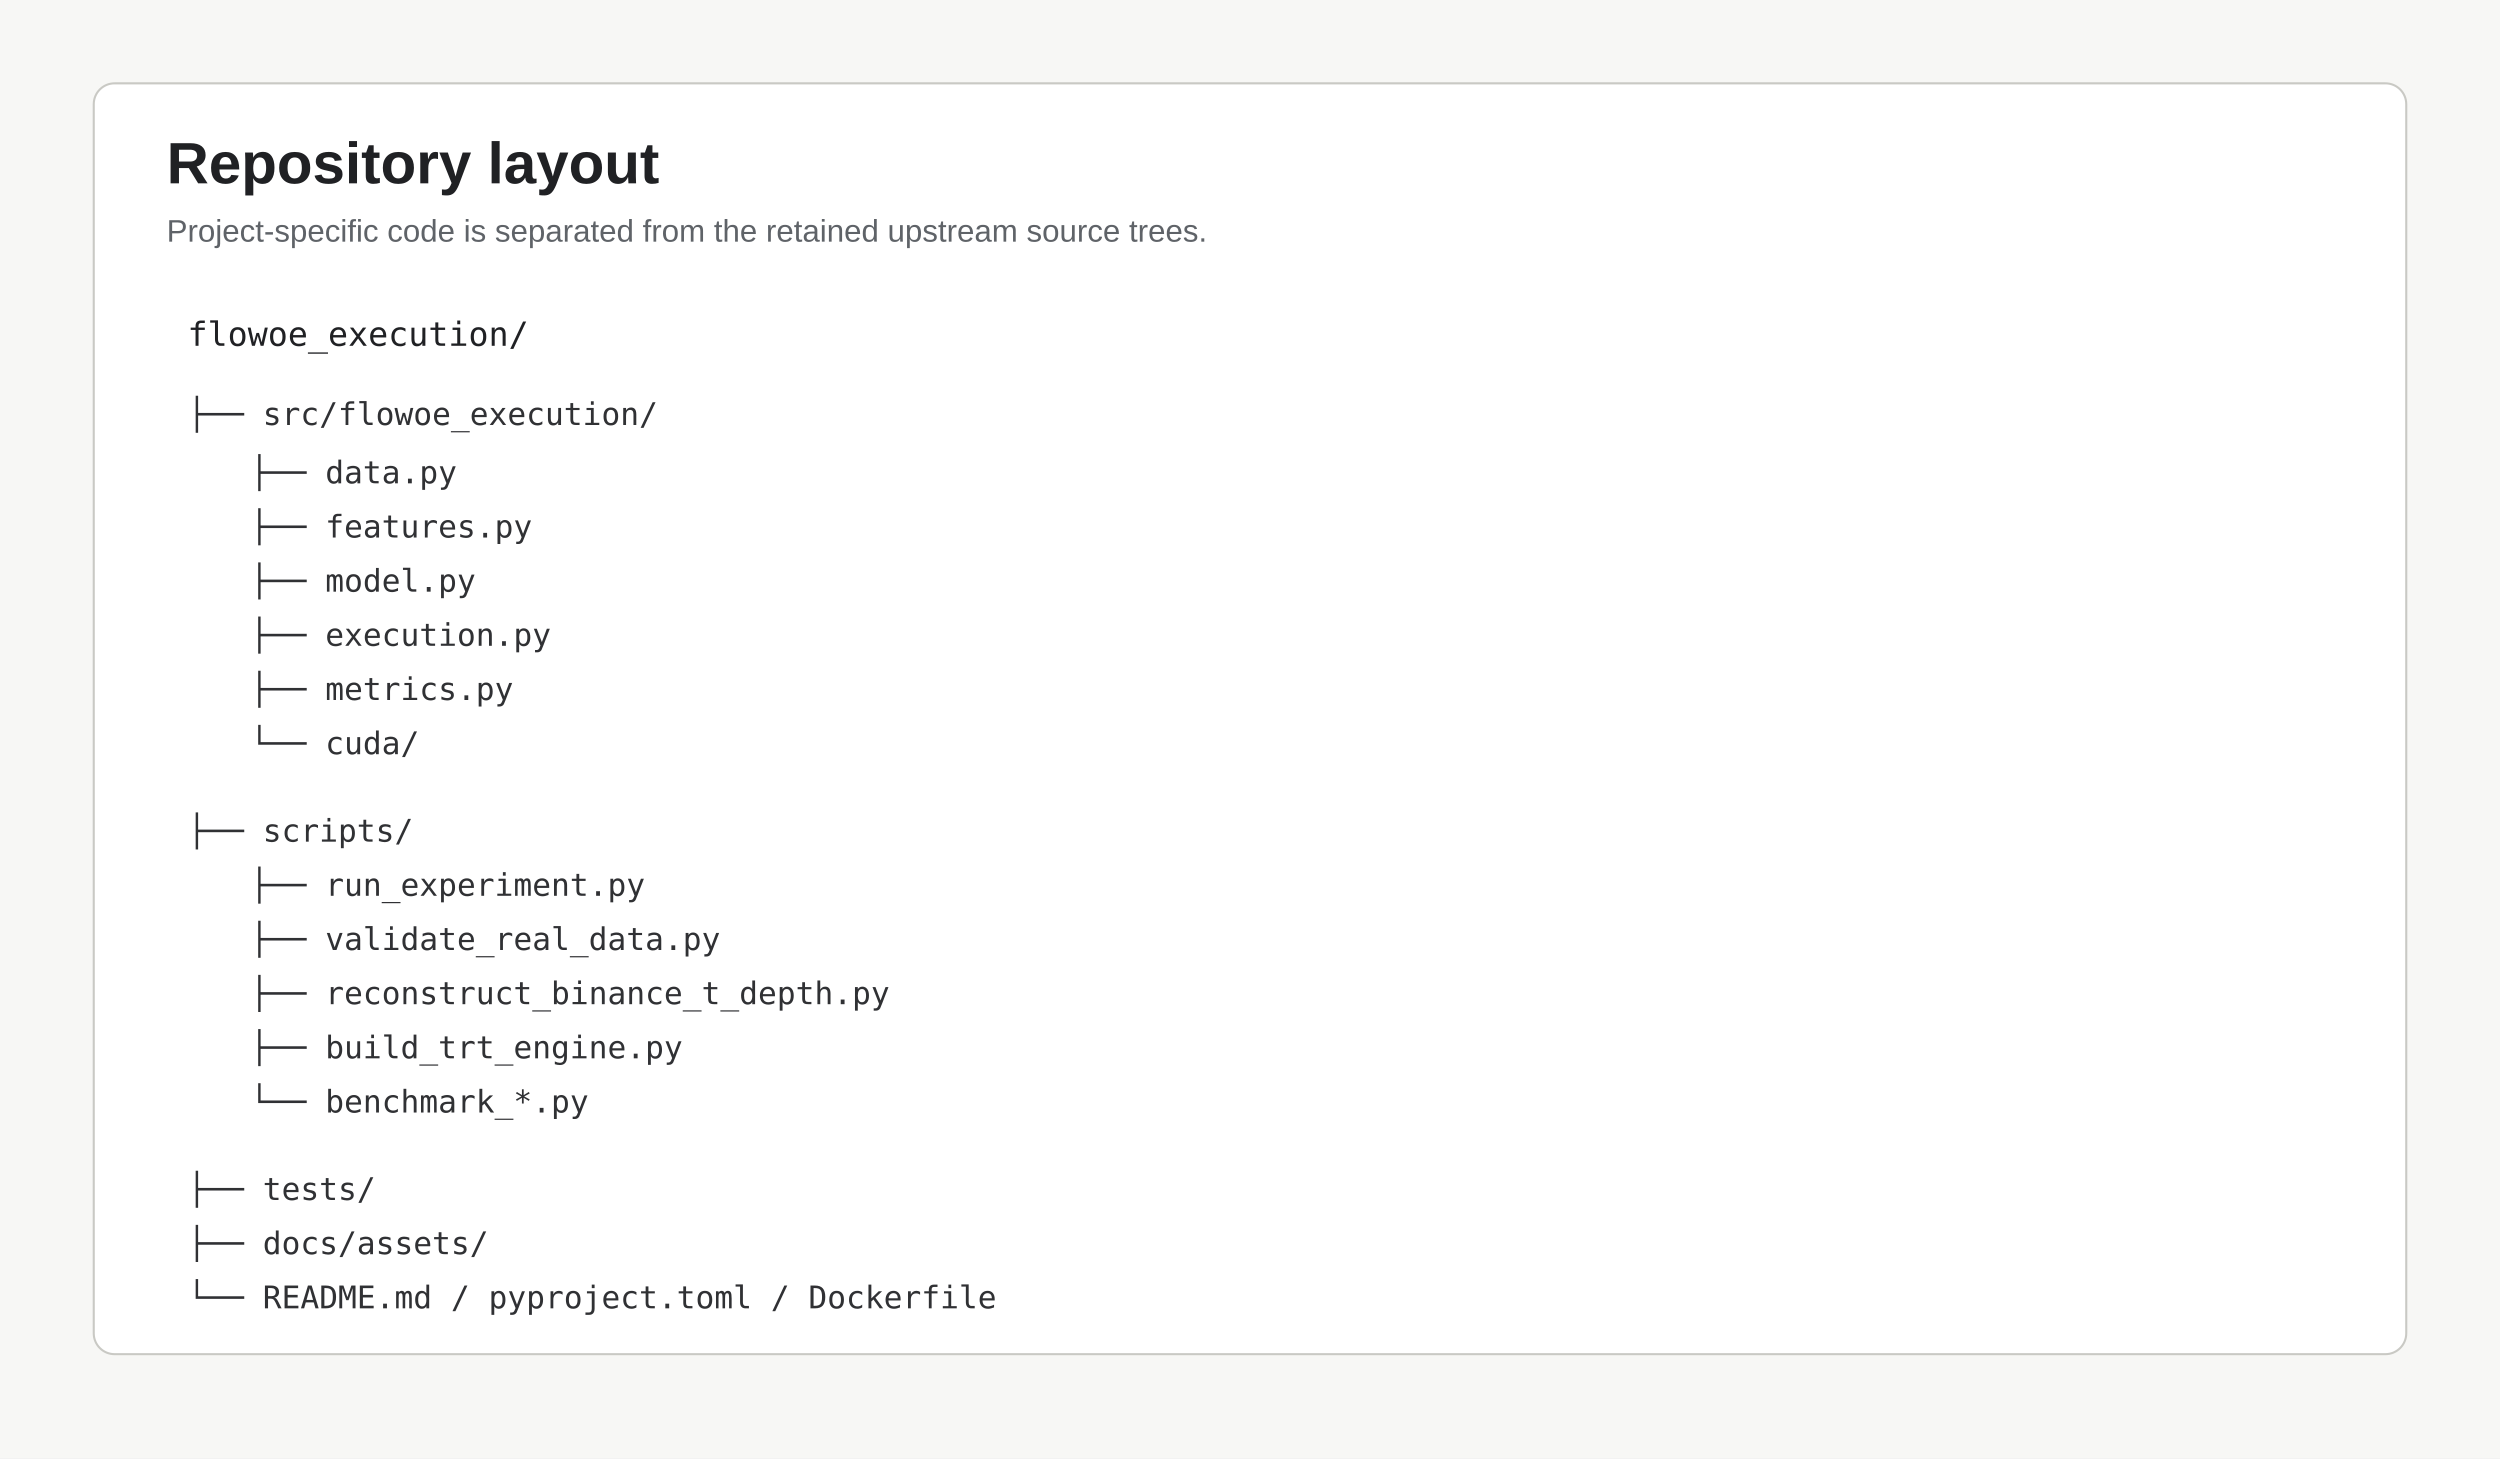
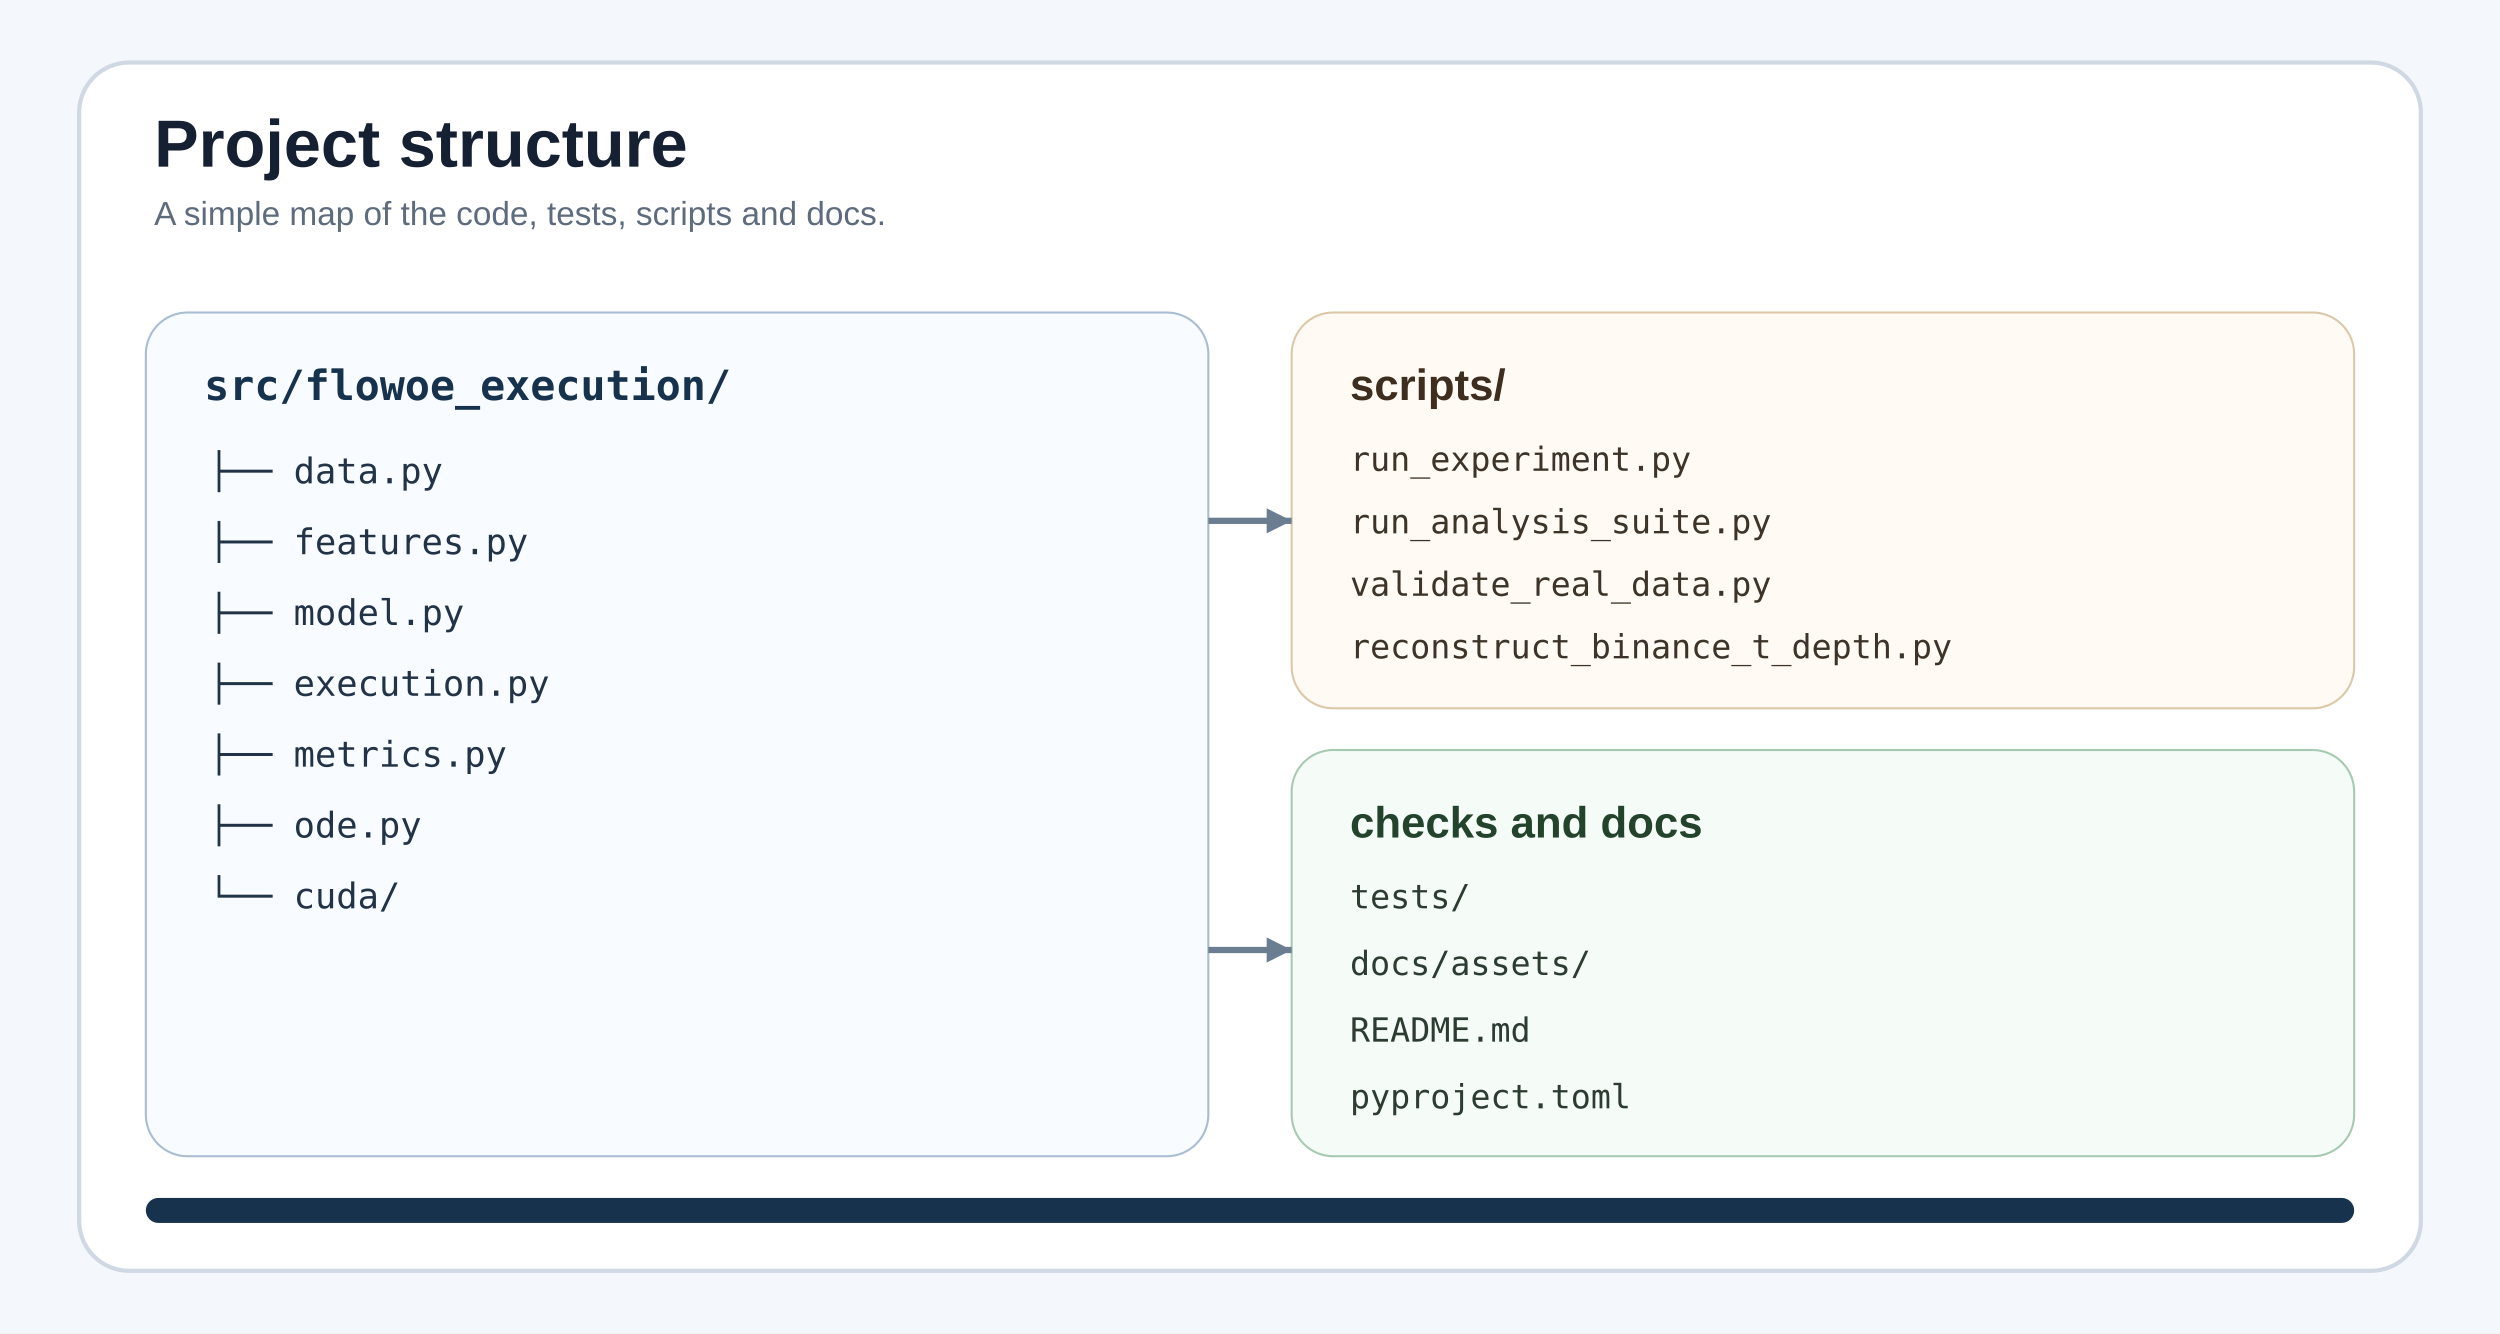
- <svg xmlns="http://www.w3.org/2000/svg" width="1200" height="700" viewBox="0 0 1200 700">
-   <rect width="1200" height="700" fill="#f7f7f5" />
-   <rect x="45" y="40" width="1110" height="610" rx="10" fill="white" stroke="#c9c9c4" />
-   <text x="80" y="88" font-family="Arial,sans-serif" font-size="28" font-weight="700" fill="#202124">Repository layout</text>
-   <text x="80" y="116" font-family="Arial,sans-serif" font-size="15" fill="#5f6368">Project-specific code is separated from the retained upstream source trees.</text>
-   <text x="90" y="166" font-family="monospace" font-size="16" fill="#202124">flowoe_execution/</text>
-   <g font-family="monospace" font-size="15" fill="#303134">
-     <text x="90" y="204">├── src/flowoe_execution/</text>
-     <text x="120" y="232">├── data.py</text>
-     <text x="120" y="258">├── features.py</text>
-     <text x="120" y="284">├── model.py</text>
-     <text x="120" y="310">├── execution.py</text>
-     <text x="120" y="336">├── metrics.py</text>
-     <text x="120" y="362">└── cuda/</text>
-     <text x="90" y="404">├── scripts/</text>
-     <text x="120" y="430">├── run_experiment.py</text>
-     <text x="120" y="456">├── validate_real_data.py</text>
-     <text x="120" y="482">├── reconstruct_binance_t_depth.py</text>
-     <text x="120" y="508">├── build_trt_engine.py</text>
-     <text x="120" y="534">└── benchmark_*.py</text>
-     <text x="90" y="576">├── tests/</text>
-     <text x="90" y="602">├── docs/assets/</text>
-     <text x="90" y="628">└── README.md / pyproject.toml / Dockerfile</text>
+ <svg xmlns="http://www.w3.org/2000/svg" width="1200" height="640" viewBox="0 0 1200 640">
+   <rect width="1200" height="640" fill="#f4f7fb" />
+   <rect x="38" y="30" width="1124" height="580" rx="24" fill="#ffffff" stroke="#cfd8e3" stroke-width="2" />
+   <text x="74" y="80" font-family="Arial, sans-serif" font-size="32" font-weight="700" fill="#162033">Project structure</text>
+   <text x="74" y="108" font-family="Arial, sans-serif" font-size="16" fill="#5e6b7d">A simple map of the code, tests, scripts and docs.</text>
+   <rect x="70" y="150" width="510" height="405" rx="20" fill="#f8fbff" stroke="#a9bdd2" />
+   <text x="98" y="192" font-family="DejaVu Sans Mono, monospace" font-size="20" font-weight="700" fill="#17324d">src/flowoe_execution/</text>
+   <g font-family="DejaVu Sans Mono, monospace" font-size="17" fill="#223247">
+     <text x="100" y="232">├── data.py</text>
+     <text x="100" y="266">├── features.py</text>
+     <text x="100" y="300">├── model.py</text>
+     <text x="100" y="334">├── execution.py</text>
+     <text x="100" y="368">├── metrics.py</text>
+     <text x="100" y="402">├── ode.py</text>
+     <text x="100" y="436">└── cuda/</text>
  </g>
+   <rect x="620" y="150" width="510" height="190" rx="20" fill="#fffaf4" stroke="#dcc8a8" />
+   <text x="648" y="192" font-family="Arial, sans-serif" font-size="21" font-weight="700" fill="#3d2e1f">scripts/</text>
+   <g font-family="DejaVu Sans Mono, monospace" font-size="16" fill="#3d3328">
+     <text x="648" y="226">run_experiment.py</text>
+     <text x="648" y="256">run_analysis_suite.py</text>
+     <text x="648" y="286">validate_real_data.py</text>
+     <text x="648" y="316">reconstruct_binance_t_depth.py</text>
+   </g>
+   <rect x="620" y="360" width="510" height="195" rx="20" fill="#f5fbf7" stroke="#a8c9b1" />
+   <text x="648" y="402" font-family="Arial, sans-serif" font-size="21" font-weight="700" fill="#23432c">checks and docs</text>
+   <g font-family="DejaVu Sans Mono, monospace" font-size="16" fill="#2c3c31">
+     <text x="648" y="436">tests/</text>
+     <text x="648" y="468">docs/assets/</text>
+     <text x="648" y="500">README.md</text>
+     <text x="648" y="532">pyproject.toml</text>
+   </g>
+   <line x1="580" y1="250" x2="620" y2="250" stroke="#6b7d90" stroke-width="3" />
+   <polygon points="620,250 608,244 608,256" fill="#6b7d90" />
+   <line x1="580" y1="456" x2="620" y2="456" stroke="#6b7d90" stroke-width="3" />
+   <polygon points="620,456 608,450 608,462" fill="#6b7d90" />
+   <rect x="70" y="575" width="1060" height="12" rx="6" fill="#17324d" />
</svg>
